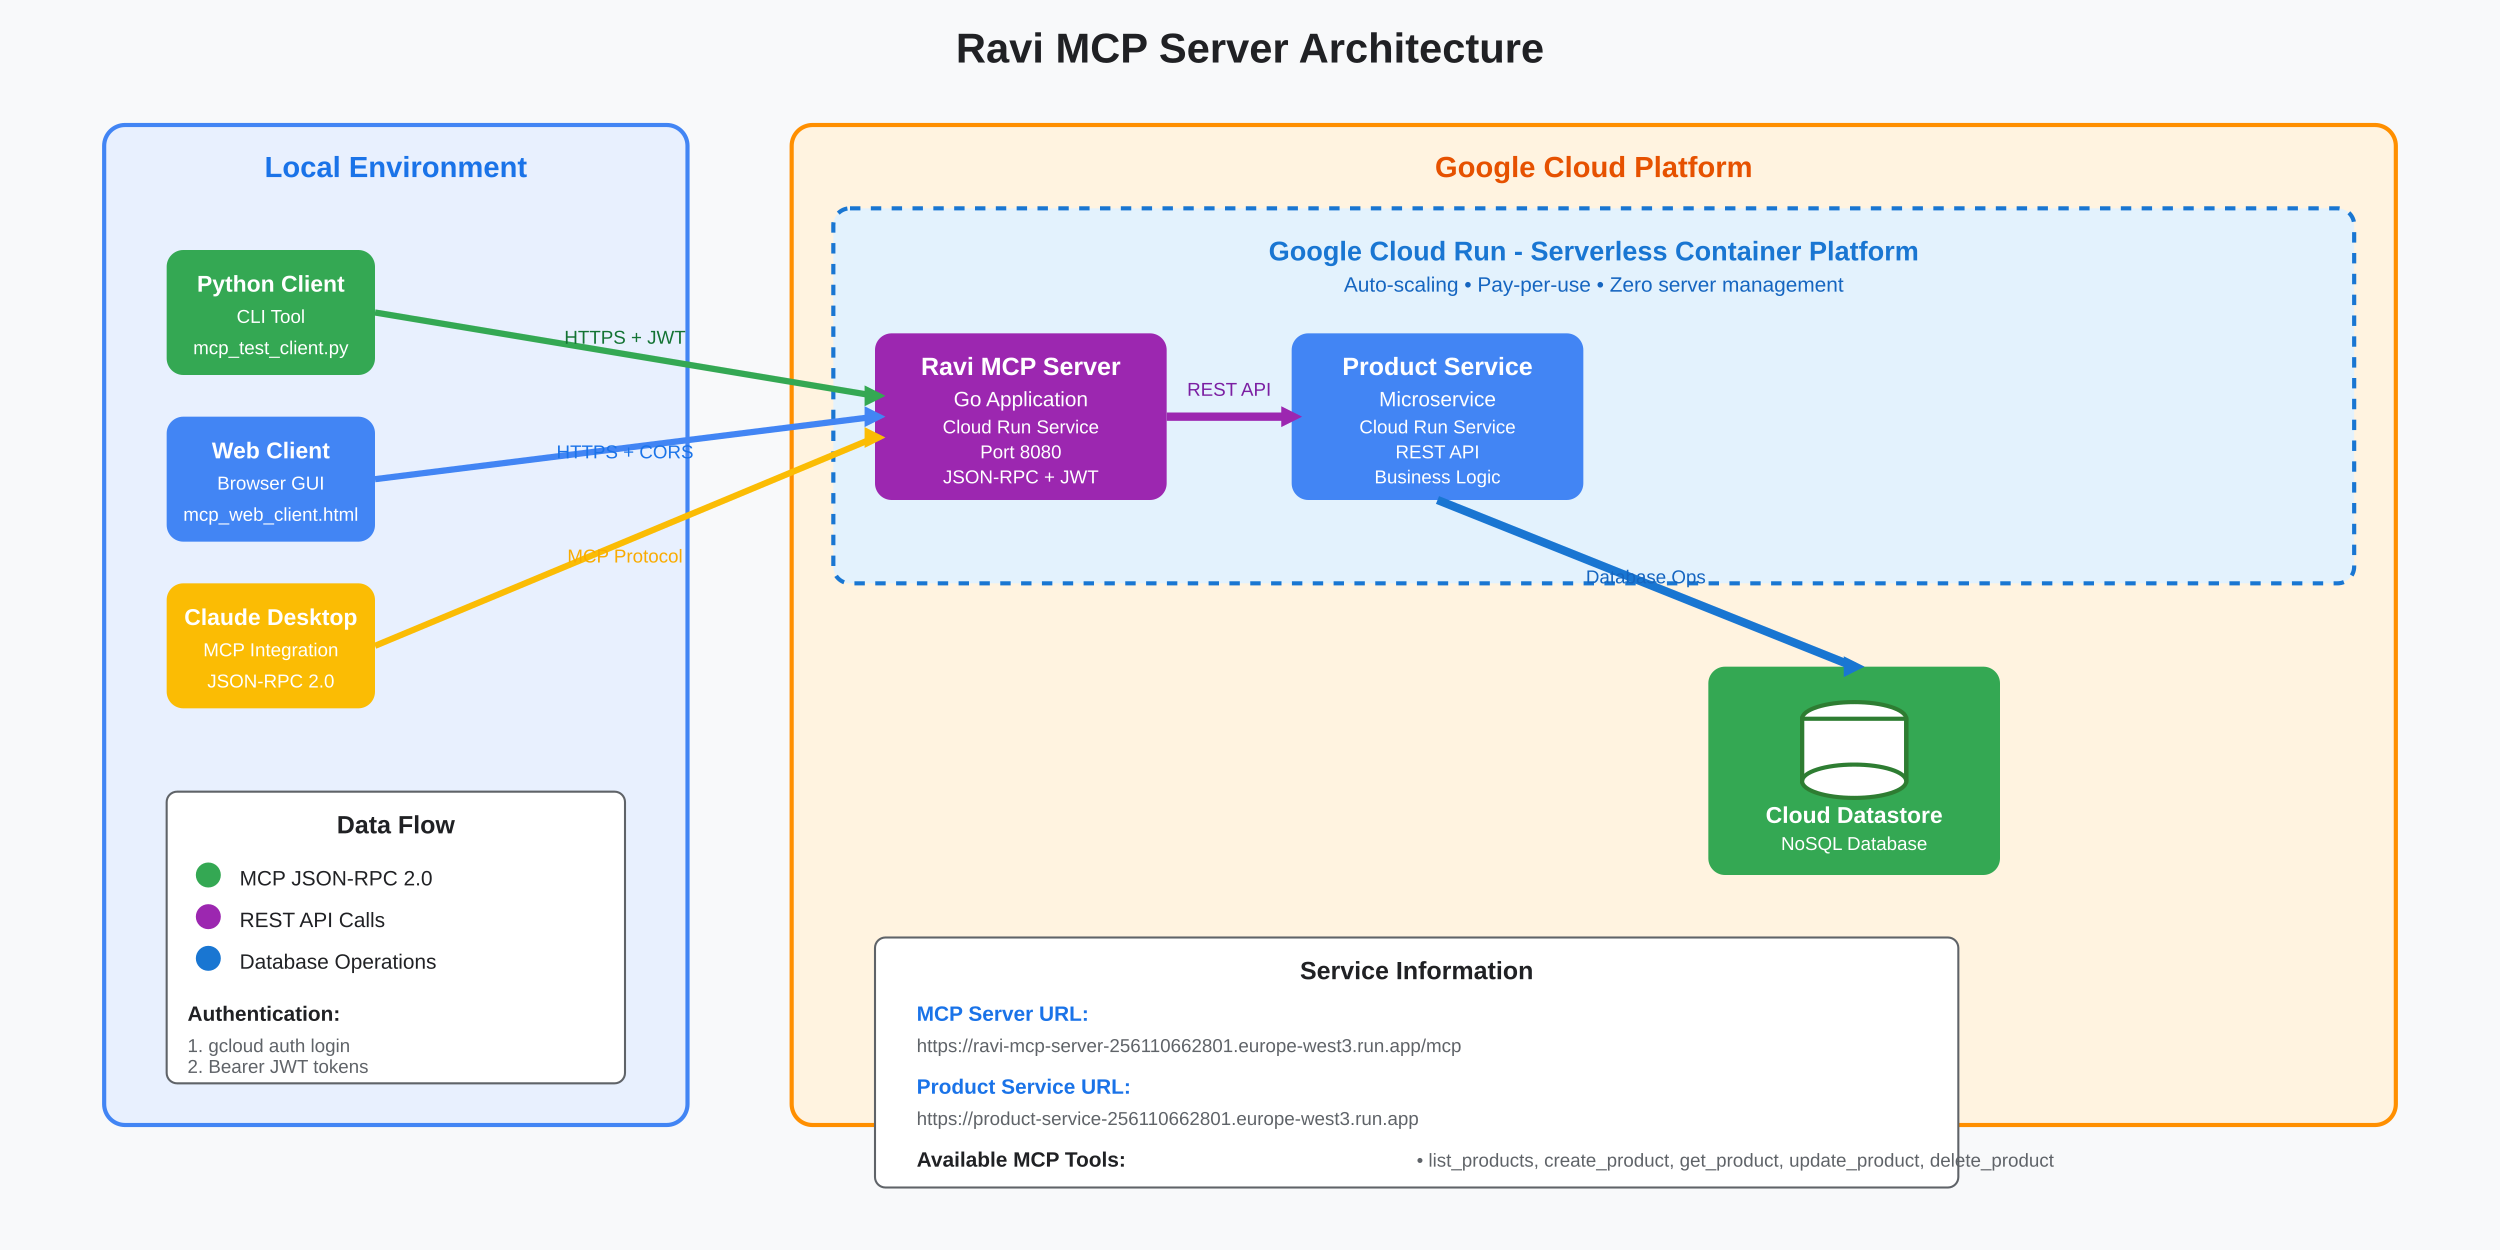
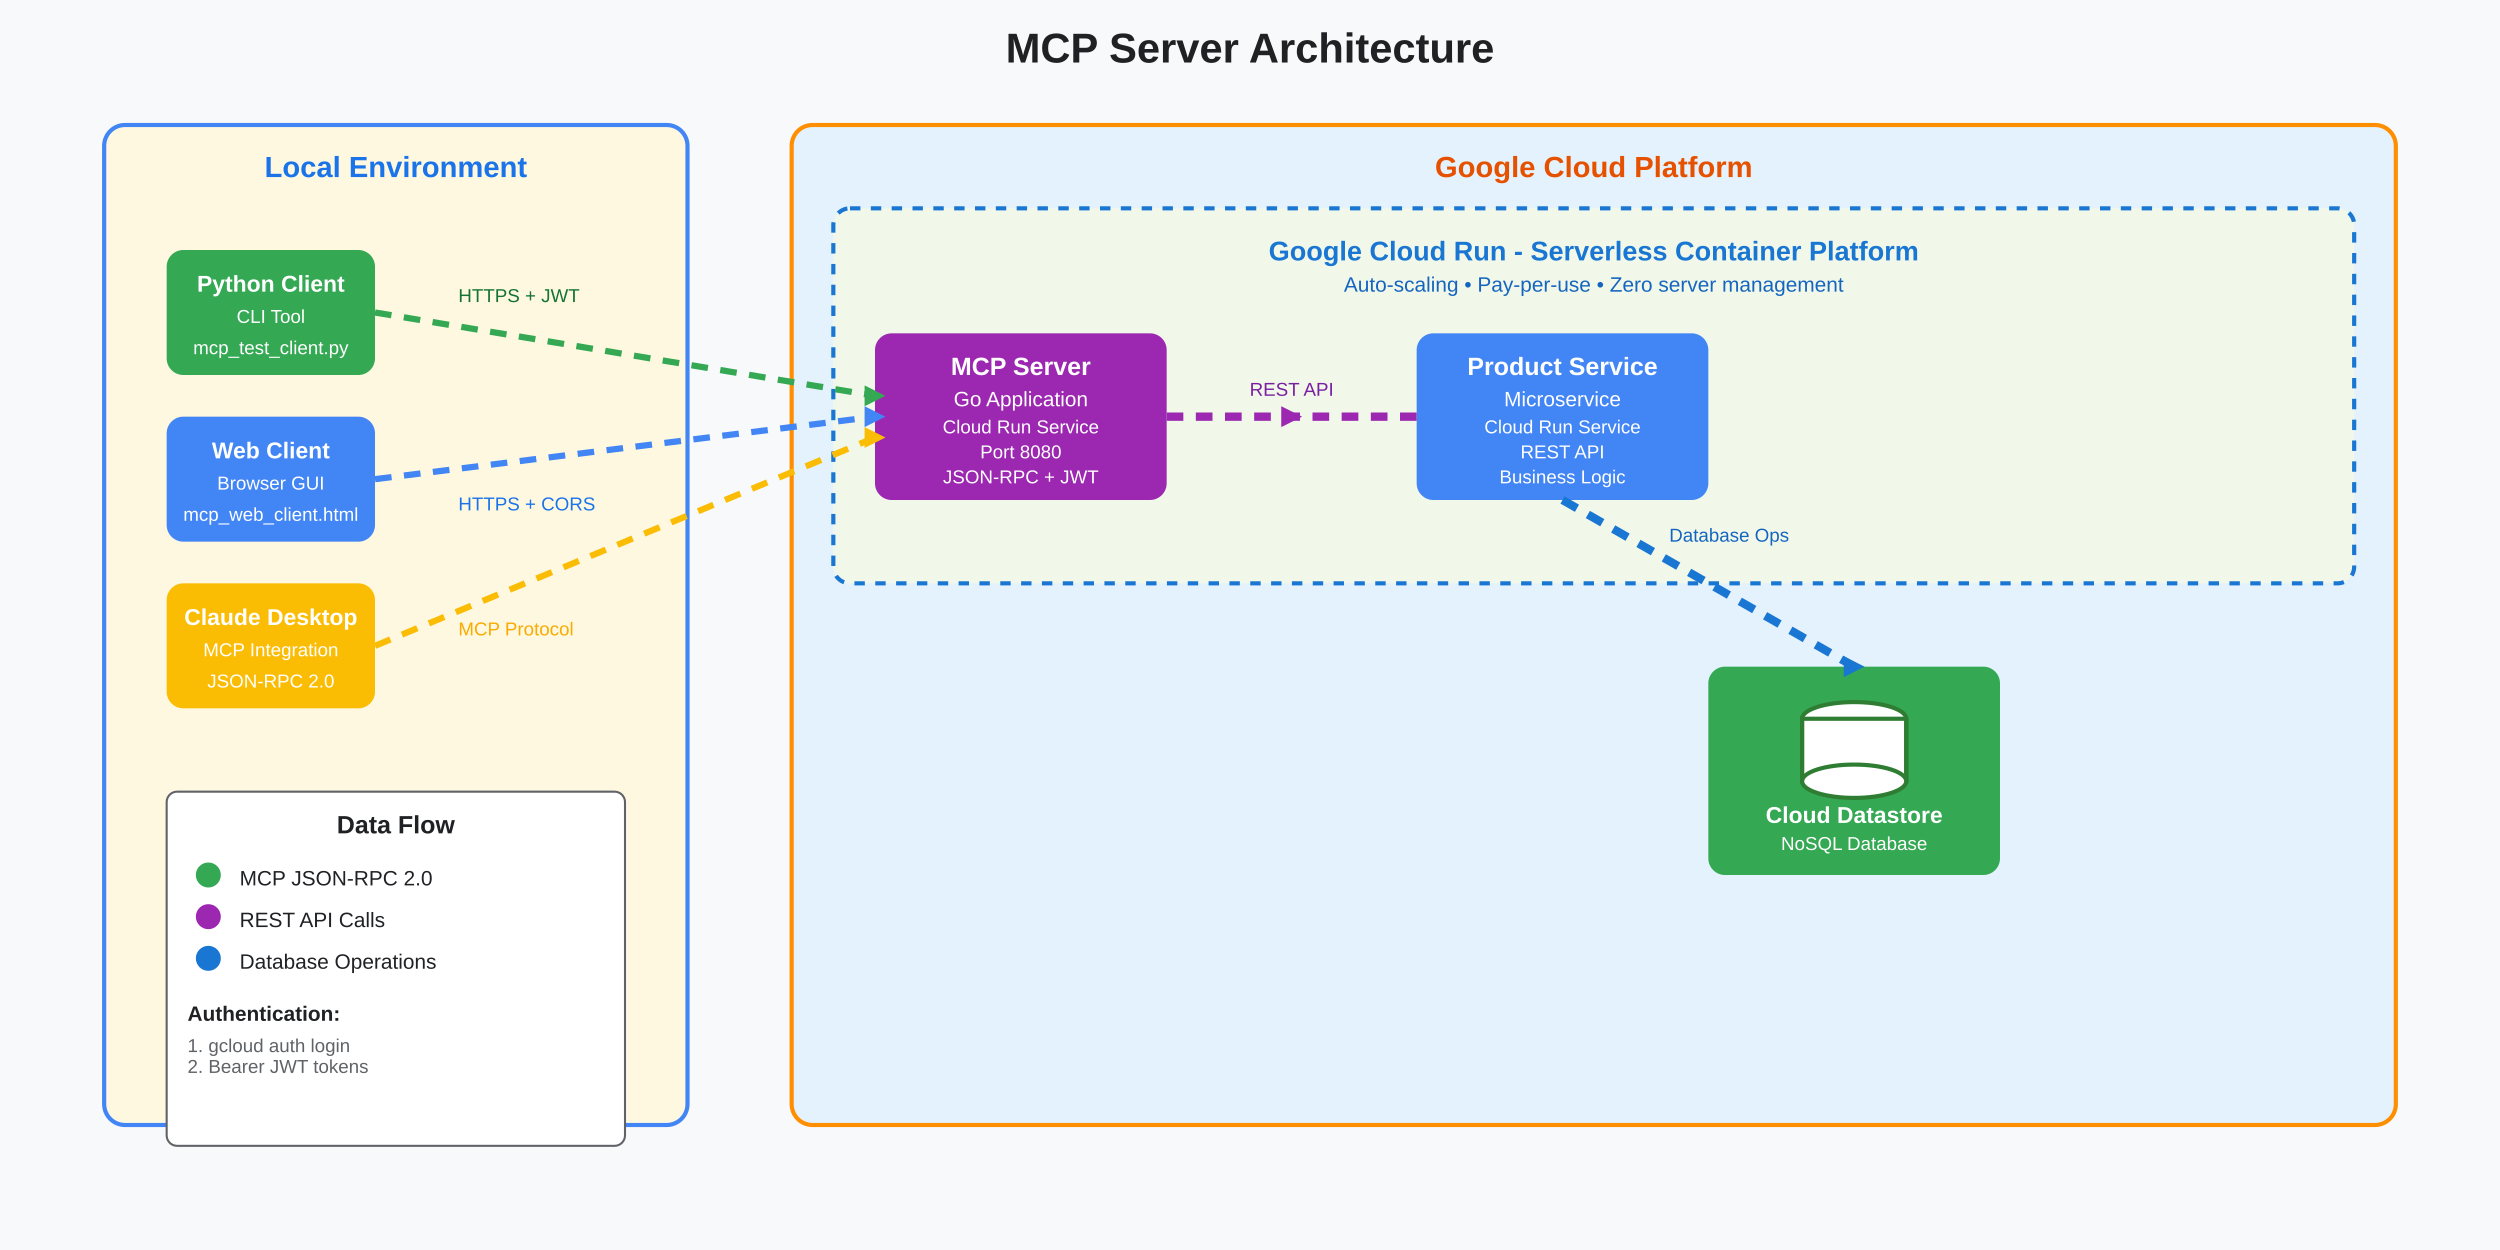
<svg xmlns="http://www.w3.org/2000/svg" width="1200" height="600">
  <rect width="1200" height="600" fill="#f8f9fa" />
  <text x="600" y="30" text-anchor="middle" font-family="Arial, sans-serif" font-size="20" font-weight="bold" fill="#202124">
-     Ravi MCP Server Architecture
+     MCP Server Architecture
  </text>
-   <rect x="50" y="60" width="280" height="480" fill="#e8f0fe" stroke="#4285f4" stroke-width="2" rx="10" />
+   <rect x="50" y="60" width="280" height="480" fill="#FFF8E1" stroke="#4285f4" stroke-width="2" rx="10" />
  <text x="190" y="85" text-anchor="middle" font-family="Arial, sans-serif" font-size="14" font-weight="bold" fill="#1a73e8">
    Local Environment
  </text>
-   <rect x="380" y="60" width="770" height="480" fill="#fff3e0" stroke="#ff8f00" stroke-width="2" rx="10" />
+   <rect x="380" y="60" width="770" height="480" fill="#E3F2FD" stroke="#ff8f00" stroke-width="2" rx="10" />
  <text x="765" y="85" text-anchor="middle" font-family="Arial, sans-serif" font-size="14" font-weight="bold" fill="#e65100">
    Google Cloud Platform
  </text>
-   <rect x="400" y="100" width="730" height="180" fill="#e3f2fd" stroke="#1976d2" stroke-width="2" stroke-dasharray="5,5" rx="8" />
+   <rect x="400" y="100" width="730" height="180" fill="#F1F8E9" stroke="#1976d2" stroke-width="2" stroke-dasharray="5,5" rx="8" />
  <text x="765" y="125" text-anchor="middle" font-family="Arial, sans-serif" font-size="13" font-weight="bold" fill="#1976d2">
    Google Cloud Run - Serverless Container Platform
  </text>
  <text x="765" y="140" text-anchor="middle" font-family="Arial, sans-serif" font-size="10" fill="#1565c0">
    Auto-scaling • Pay-per-use • Zero server management
  </text>
  <rect x="80" y="120" width="100" height="60" fill="#34A853" rx="8" />
  <text x="130" y="140" text-anchor="middle" font-family="Arial, sans-serif" font-size="11" font-weight="bold" fill="white">Python Client</text>
  <text x="130" y="155" text-anchor="middle" font-family="Arial, sans-serif" font-size="9" fill="white">CLI Tool</text>
  <text x="130" y="170" text-anchor="middle" font-family="Arial, sans-serif" font-size="9" fill="white">mcp_test_client.py</text>
  <rect x="80" y="200" width="100" height="60" fill="#4285F4" rx="8" />
  <text x="130" y="220" text-anchor="middle" font-family="Arial, sans-serif" font-size="11" font-weight="bold" fill="white">Web Client</text>
  <text x="130" y="235" text-anchor="middle" font-family="Arial, sans-serif" font-size="9" fill="white">Browser GUI</text>
  <text x="130" y="250" text-anchor="middle" font-family="Arial, sans-serif" font-size="9" fill="white">mcp_web_client.html</text>
  <rect x="80" y="280" width="100" height="60" fill="#FBBC04" rx="8" />
  <text x="130" y="300" text-anchor="middle" font-family="Arial, sans-serif" font-size="11" font-weight="bold" fill="white">Claude Desktop</text>
  <text x="130" y="315" text-anchor="middle" font-family="Arial, sans-serif" font-size="9" fill="white">MCP Integration</text>
  <text x="130" y="330" text-anchor="middle" font-family="Arial, sans-serif" font-size="9" fill="white">JSON-RPC 2.0</text>
  <rect x="420" y="160" width="140" height="80" fill="#9C27B0" rx="8" />
-   <text x="490" y="180" text-anchor="middle" font-family="Arial, sans-serif" font-size="12" font-weight="bold" fill="white">Ravi MCP Server</text>
+   <text x="490" y="180" text-anchor="middle" font-family="Arial, sans-serif" font-size="12" font-weight="bold" fill="white">MCP Server</text>
  <text x="490" y="195" text-anchor="middle" font-family="Arial, sans-serif" font-size="10" fill="white">Go Application</text>
  <text x="490" y="208" text-anchor="middle" font-family="Arial, sans-serif" font-size="9" fill="white">Cloud Run Service</text>
  <text x="490" y="220" text-anchor="middle" font-family="Arial, sans-serif" font-size="9" fill="white">Port 8080</text>
  <text x="490" y="232" text-anchor="middle" font-family="Arial, sans-serif" font-size="9" fill="white">JSON-RPC + JWT</text>
-   <rect x="620" y="160" width="140" height="80" fill="#4285F4" rx="8" />
-   <text x="690" y="180" text-anchor="middle" font-family="Arial, sans-serif" font-size="12" font-weight="bold" fill="white">Product Service</text>
-   <text x="690" y="195" text-anchor="middle" font-family="Arial, sans-serif" font-size="10" fill="white">Microservice</text>
-   <text x="690" y="208" text-anchor="middle" font-family="Arial, sans-serif" font-size="9" fill="white">Cloud Run Service</text>
-   <text x="690" y="220" text-anchor="middle" font-family="Arial, sans-serif" font-size="9" fill="white">REST API</text>
-   <text x="690" y="232" text-anchor="middle" font-family="Arial, sans-serif" font-size="9" fill="white">Business Logic</text>
+   <rect x="680" y="160" width="140" height="80" fill="#4285F4" rx="8" />
+   <text x="750" y="180" text-anchor="middle" font-family="Arial, sans-serif" font-size="12" font-weight="bold" fill="white">Product Service</text>
+   <text x="750" y="195" text-anchor="middle" font-family="Arial, sans-serif" font-size="10" fill="white">Microservice</text>
+   <text x="750" y="208" text-anchor="middle" font-family="Arial, sans-serif" font-size="9" fill="white">Cloud Run Service</text>
+   <text x="750" y="220" text-anchor="middle" font-family="Arial, sans-serif" font-size="9" fill="white">REST API</text>
+   <text x="750" y="232" text-anchor="middle" font-family="Arial, sans-serif" font-size="9" fill="white">Business Logic</text>
  <rect x="820" y="320" width="140" height="100" fill="#34A853" rx="8" />
  <ellipse cx="890" cy="345" rx="25" ry="8" fill="white" stroke="#2E7D32" stroke-width="2" />
  <rect x="865" y="345" width="50" height="30" fill="white" stroke="#2E7D32" stroke-width="2" stroke-dasharray="none" />
  <ellipse cx="890" cy="375" rx="25" ry="8" fill="white" stroke="#2E7D32" stroke-width="2" />
  <line x1="865" y1="345" x2="865" y2="375" stroke="#2E7D32" stroke-width="2" />
  <line x1="915" y1="345" x2="915" y2="375" stroke="#2E7D32" stroke-width="2" />
  <text x="890" y="395" text-anchor="middle" font-family="Arial, sans-serif" font-size="11" font-weight="bold" fill="white">Cloud Datastore</text>
  <text x="890" y="408" text-anchor="middle" font-family="Arial, sans-serif" font-size="9" fill="white">NoSQL Database</text>
-   <line x1="180" y1="150" x2="420" y2="190" stroke="#34a853" stroke-width="3" />
-   <line x1="180" y1="230" x2="420" y2="200" stroke="#4285f4" stroke-width="3" />
-   <line x1="180" y1="310" x2="420" y2="210" stroke="#fbbc04" stroke-width="3" />
-   <line x1="560" y1="200" x2="620" y2="200" stroke="#9C27B0" stroke-width="4" />
-   <line x1="690" y1="240" x2="890" y2="320" stroke="#1976d2" stroke-width="4" />
+   <style>
+     .flow-line {
+       stroke-dasharray: 8,6;
+       animation: flow 2s linear infinite;
+     }
+     @keyframes flow {
+       0% { stroke-dashoffset: 20; }
+       100% { stroke-dashoffset: 0; }
+     }
+   </style>
+   <line x1="180" y1="150" x2="420" y2="190" stroke="#34a853" stroke-width="3" class="flow-line" />
+   <line x1="180" y1="230" x2="420" y2="200" stroke="#4285f4" stroke-width="3" class="flow-line" />
+   <line x1="180" y1="310" x2="420" y2="210" stroke="#fbbc04" stroke-width="3" class="flow-line" />
+   <line x1="560" y1="200" x2="680" y2="200" stroke="#9C27B0" stroke-width="4" class="flow-line" />
+   <line x1="750" y1="240" x2="890" y2="320" stroke="#1976d2" stroke-width="4" class="flow-line" />
  <polygon points="415,185 425,190 415,195" fill="#34a853" />
  <polygon points="415,195 425,200 415,205" fill="#4285f4" />
  <polygon points="415,205 425,210 415,215" fill="#fbbc04" />
  <polygon points="615,195 625,200 615,205" fill="#9C27B0" />
  <polygon points="885,315 895,320 885,325" fill="#1976d2" />
-   <text x="300" y="165" text-anchor="middle" font-family="Arial, sans-serif" font-size="9" fill="#137333">HTTPS + JWT</text>
-   <text x="300" y="220" text-anchor="middle" font-family="Arial, sans-serif" font-size="9" fill="#1a73e8">HTTPS + CORS</text>
-   <text x="300" y="270" text-anchor="middle" font-family="Arial, sans-serif" font-size="9" fill="#f9ab00">MCP Protocol</text>
-   <text x="590" y="190" text-anchor="middle" font-family="Arial, sans-serif" font-size="9" fill="#7B1FA2">REST API</text>
-   <text x="790" y="280" text-anchor="middle" font-family="Arial, sans-serif" font-size="9" fill="#1565c0">Database Ops</text>
-   <rect x="80" y="380" width="220" height="140" fill="#ffffff" stroke="#5f6368" rx="5" />
+   <text x="220" y="145" text-anchor="start" font-family="Arial, sans-serif" font-size="9" fill="#137333">HTTPS + JWT</text>
+   <text x="220" y="245" text-anchor="start" font-family="Arial, sans-serif" font-size="9" fill="#1a73e8">HTTPS + CORS</text>
+   <text x="220" y="305" text-anchor="start" font-family="Arial, sans-serif" font-size="9" fill="#f9ab00">MCP Protocol</text>
+   <text x="620" y="190" text-anchor="middle" font-family="Arial, sans-serif" font-size="9" fill="#7B1FA2">REST API</text>
+   <text x="830" y="260" text-anchor="middle" font-family="Arial, sans-serif" font-size="9" fill="#1565c0">Database Ops</text>
+   <rect x="80" y="380" width="220" height="170" fill="#ffffff" stroke="#5f6368" rx="5" />
  <text x="190" y="400" text-anchor="middle" font-family="Arial, sans-serif" font-size="12" font-weight="bold" fill="#202124">Data Flow</text>
  <circle cx="100" cy="420" r="6" fill="#34a853" />
  <text x="115" y="425" font-family="Arial, sans-serif" font-size="10" fill="#202124">MCP JSON-RPC 2.0</text>
  <circle cx="100" cy="440" r="6" fill="#9C27B0" />
  <text x="115" y="445" font-family="Arial, sans-serif" font-size="10" fill="#202124">REST API Calls</text>
  <circle cx="100" cy="460" r="6" fill="#1976d2" />
  <text x="115" y="465" font-family="Arial, sans-serif" font-size="10" fill="#202124">Database Operations</text>
  <text x="90" y="490" font-family="Arial, sans-serif" font-size="10" font-weight="bold" fill="#202124">Authentication:</text>
  <text x="90" y="505" font-family="Arial, sans-serif" font-size="9" fill="#5f6368">1. gcloud auth login</text>
  <text x="90" y="515" font-family="Arial, sans-serif" font-size="9" fill="#5f6368">2. Bearer JWT tokens</text>
-   <rect x="420" y="450" width="520" height="120" fill="#ffffff" stroke="#5f6368" rx="5" />
-   <text x="680" y="470" text-anchor="middle" font-family="Arial, sans-serif" font-size="12" font-weight="bold" fill="#202124">Service Information</text>
-   <text x="440" y="490" font-family="Arial, sans-serif" font-size="10" font-weight="bold" fill="#1a73e8">MCP Server URL:</text>
-   <text x="440" y="505" font-family="Arial, sans-serif" font-size="9" fill="#5f6368">https://ravi-mcp-server-256110662801.europe-west3.run.app/mcp</text>
-   <text x="440" y="525" font-family="Arial, sans-serif" font-size="10" font-weight="bold" fill="#1a73e8">Product Service URL:</text>
-   <text x="440" y="540" font-family="Arial, sans-serif" font-size="9" fill="#5f6368">https://product-service-256110662801.europe-west3.run.app</text>
-   <text x="440" y="560" font-family="Arial, sans-serif" font-size="10" font-weight="bold" fill="#202124">Available MCP Tools:</text>
-   <text x="680" y="560" font-family="Arial, sans-serif" font-size="9" fill="#5f6368">• list_products, create_product, get_product, update_product, delete_product</text>
</svg>
